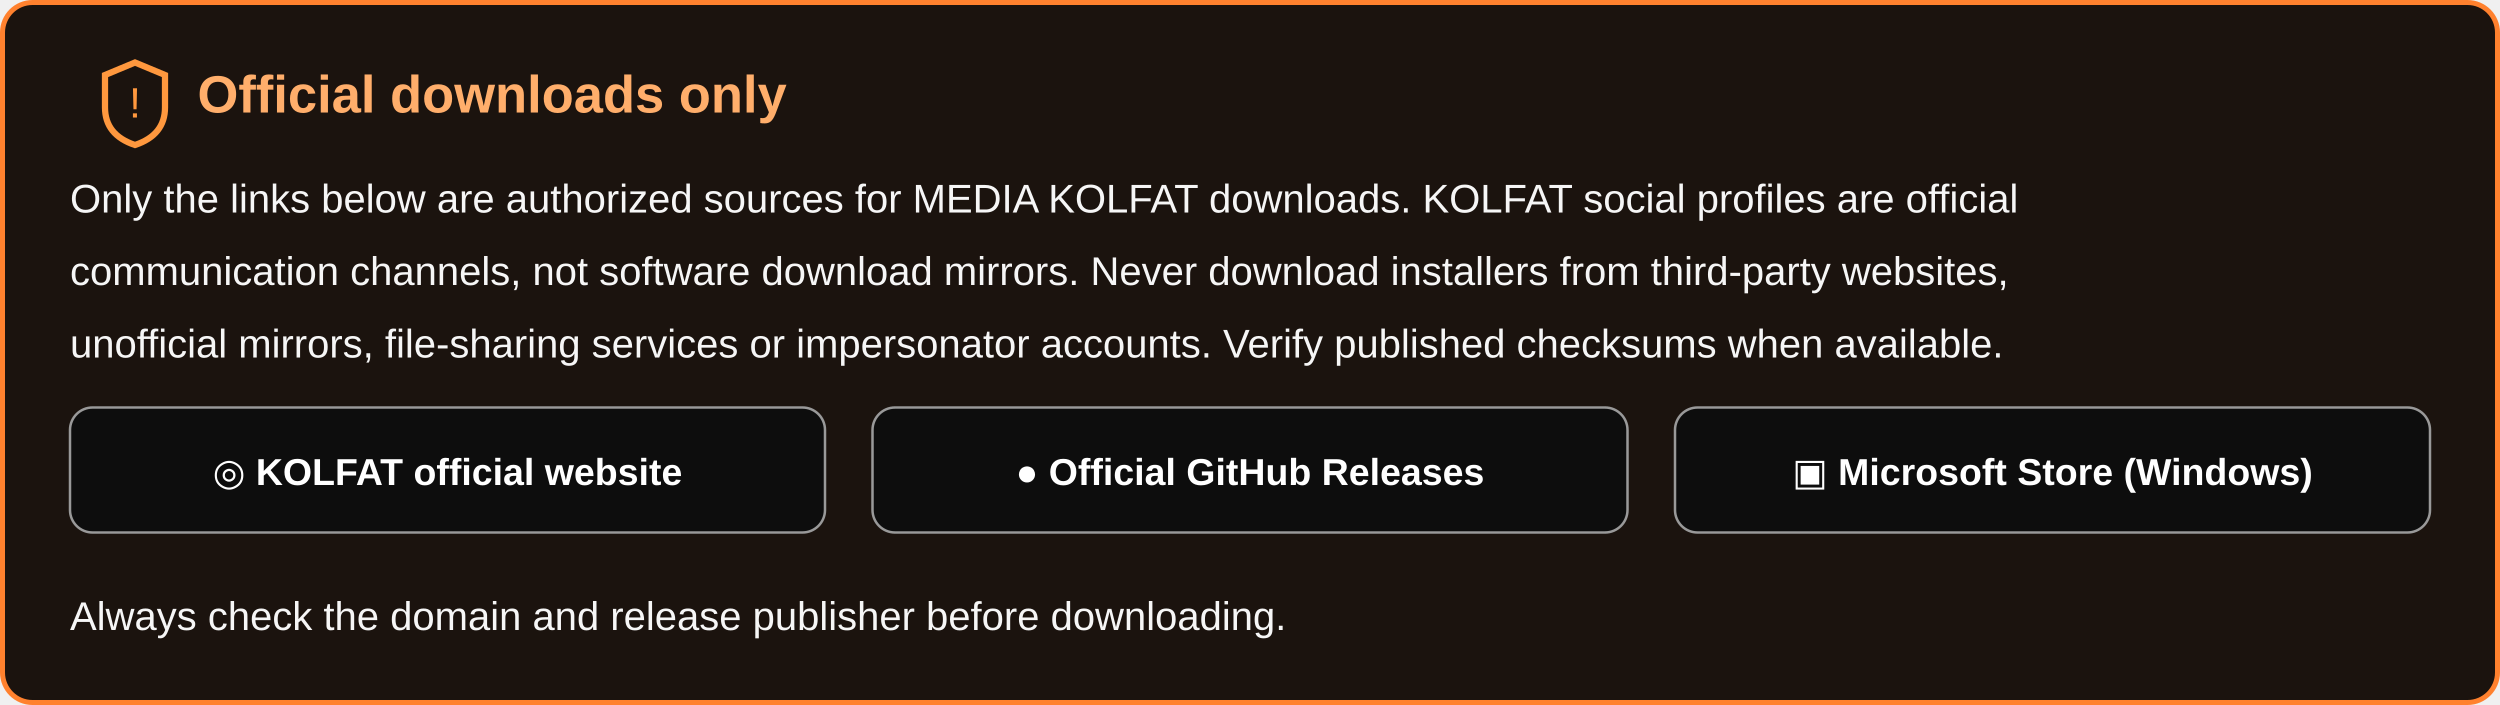
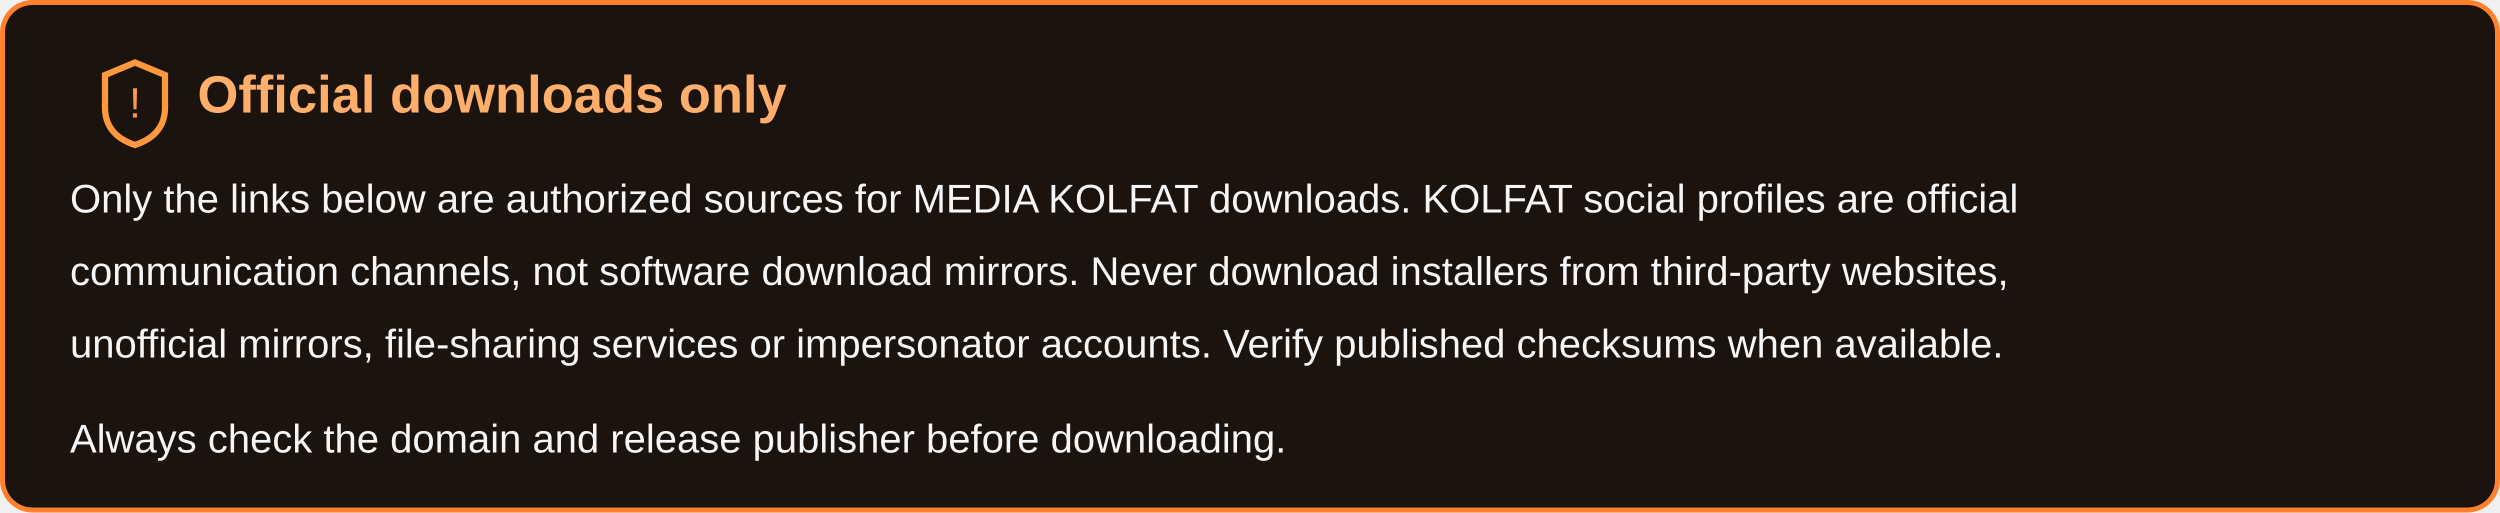
- <svg xmlns="http://www.w3.org/2000/svg" width="1000" height="282" viewBox="0 0 1000 282" role="img" aria-label="Official downloads only. Use KOLFAT website, official GitHub Releases, or Microsoft Store. Avoid third-party download mirrors and verify checksums.">
-   <rect width="998" height="280" x="1" y="1" rx="12" fill="#1b130e" stroke="#ff812e" stroke-width="2" />
+ <svg xmlns="http://www.w3.org/2000/svg" width="1000" height="205" viewBox="0 0 1000 205" role="img" aria-label="Official downloads only. Use KOLFAT website, official GitHub Releases, or Microsoft Store. Avoid third-party download mirrors and verify checksums.">
+   <rect width="998" height="203" x="1" y="1" rx="12" fill="#1b130e" stroke="#ff812e" stroke-width="2" />
  <path d="M42 30 L54 25 L66 30 L66 43 Q66 54 54 58 Q42 54 42 43Z" fill="none" stroke="#ff983e" stroke-width="2.5" />
  <text x="54" y="47" font-size="17" font-family="Arial,sans-serif" fill="#ff983e" text-anchor="middle">!</text>
  <text x="79" y="45" font-size="21" font-weight="700" font-family="Arial,sans-serif" fill="#ffae6b">Official downloads only</text>
  <g font-family="Arial,sans-serif" font-size="16" fill="#f6f6f6">
    <text x="28" y="85">Only the links below are authorized sources for MEDIA KOLFAT downloads. KOLFAT social profiles are official</text>
    <text x="28" y="114">communication channels, not software download mirrors. Never download installers from third-party websites,</text>
    <text x="28" y="143">unofficial mirrors, file-sharing services or impersonator accounts. Verify published checksums when available.</text>
  </g>
-   <g fill="#0d0d0d" stroke="#999" stroke-width="1">
-     <rect x="28" y="163" rx="9" width="302" height="50" />
-     <rect x="349" y="163" rx="9" width="302" height="50" />
-     <rect x="670" y="163" rx="9" width="302" height="50" />
-   </g>
-   <g font-family="Arial,sans-serif" font-size="15" fill="#ffffff" font-weight="700" text-anchor="middle">
-     <text x="179" y="194">◎  KOLFAT official website</text>
-     <text x="500" y="194">●  Official GitHub Releases</text>
-     <text x="821" y="194">▣  Microsoft Store (Windows)</text>
-   </g>
-   <text x="28" y="252" font-family="Arial,sans-serif" font-size="16" fill="#f6f6f6">Always check the domain and release publisher before downloading.</text>
+   <text x="28" y="181" font-family="Arial,sans-serif" font-size="16" fill="#f6f6f6">Always check the domain and release publisher before downloading.</text>
</svg>
